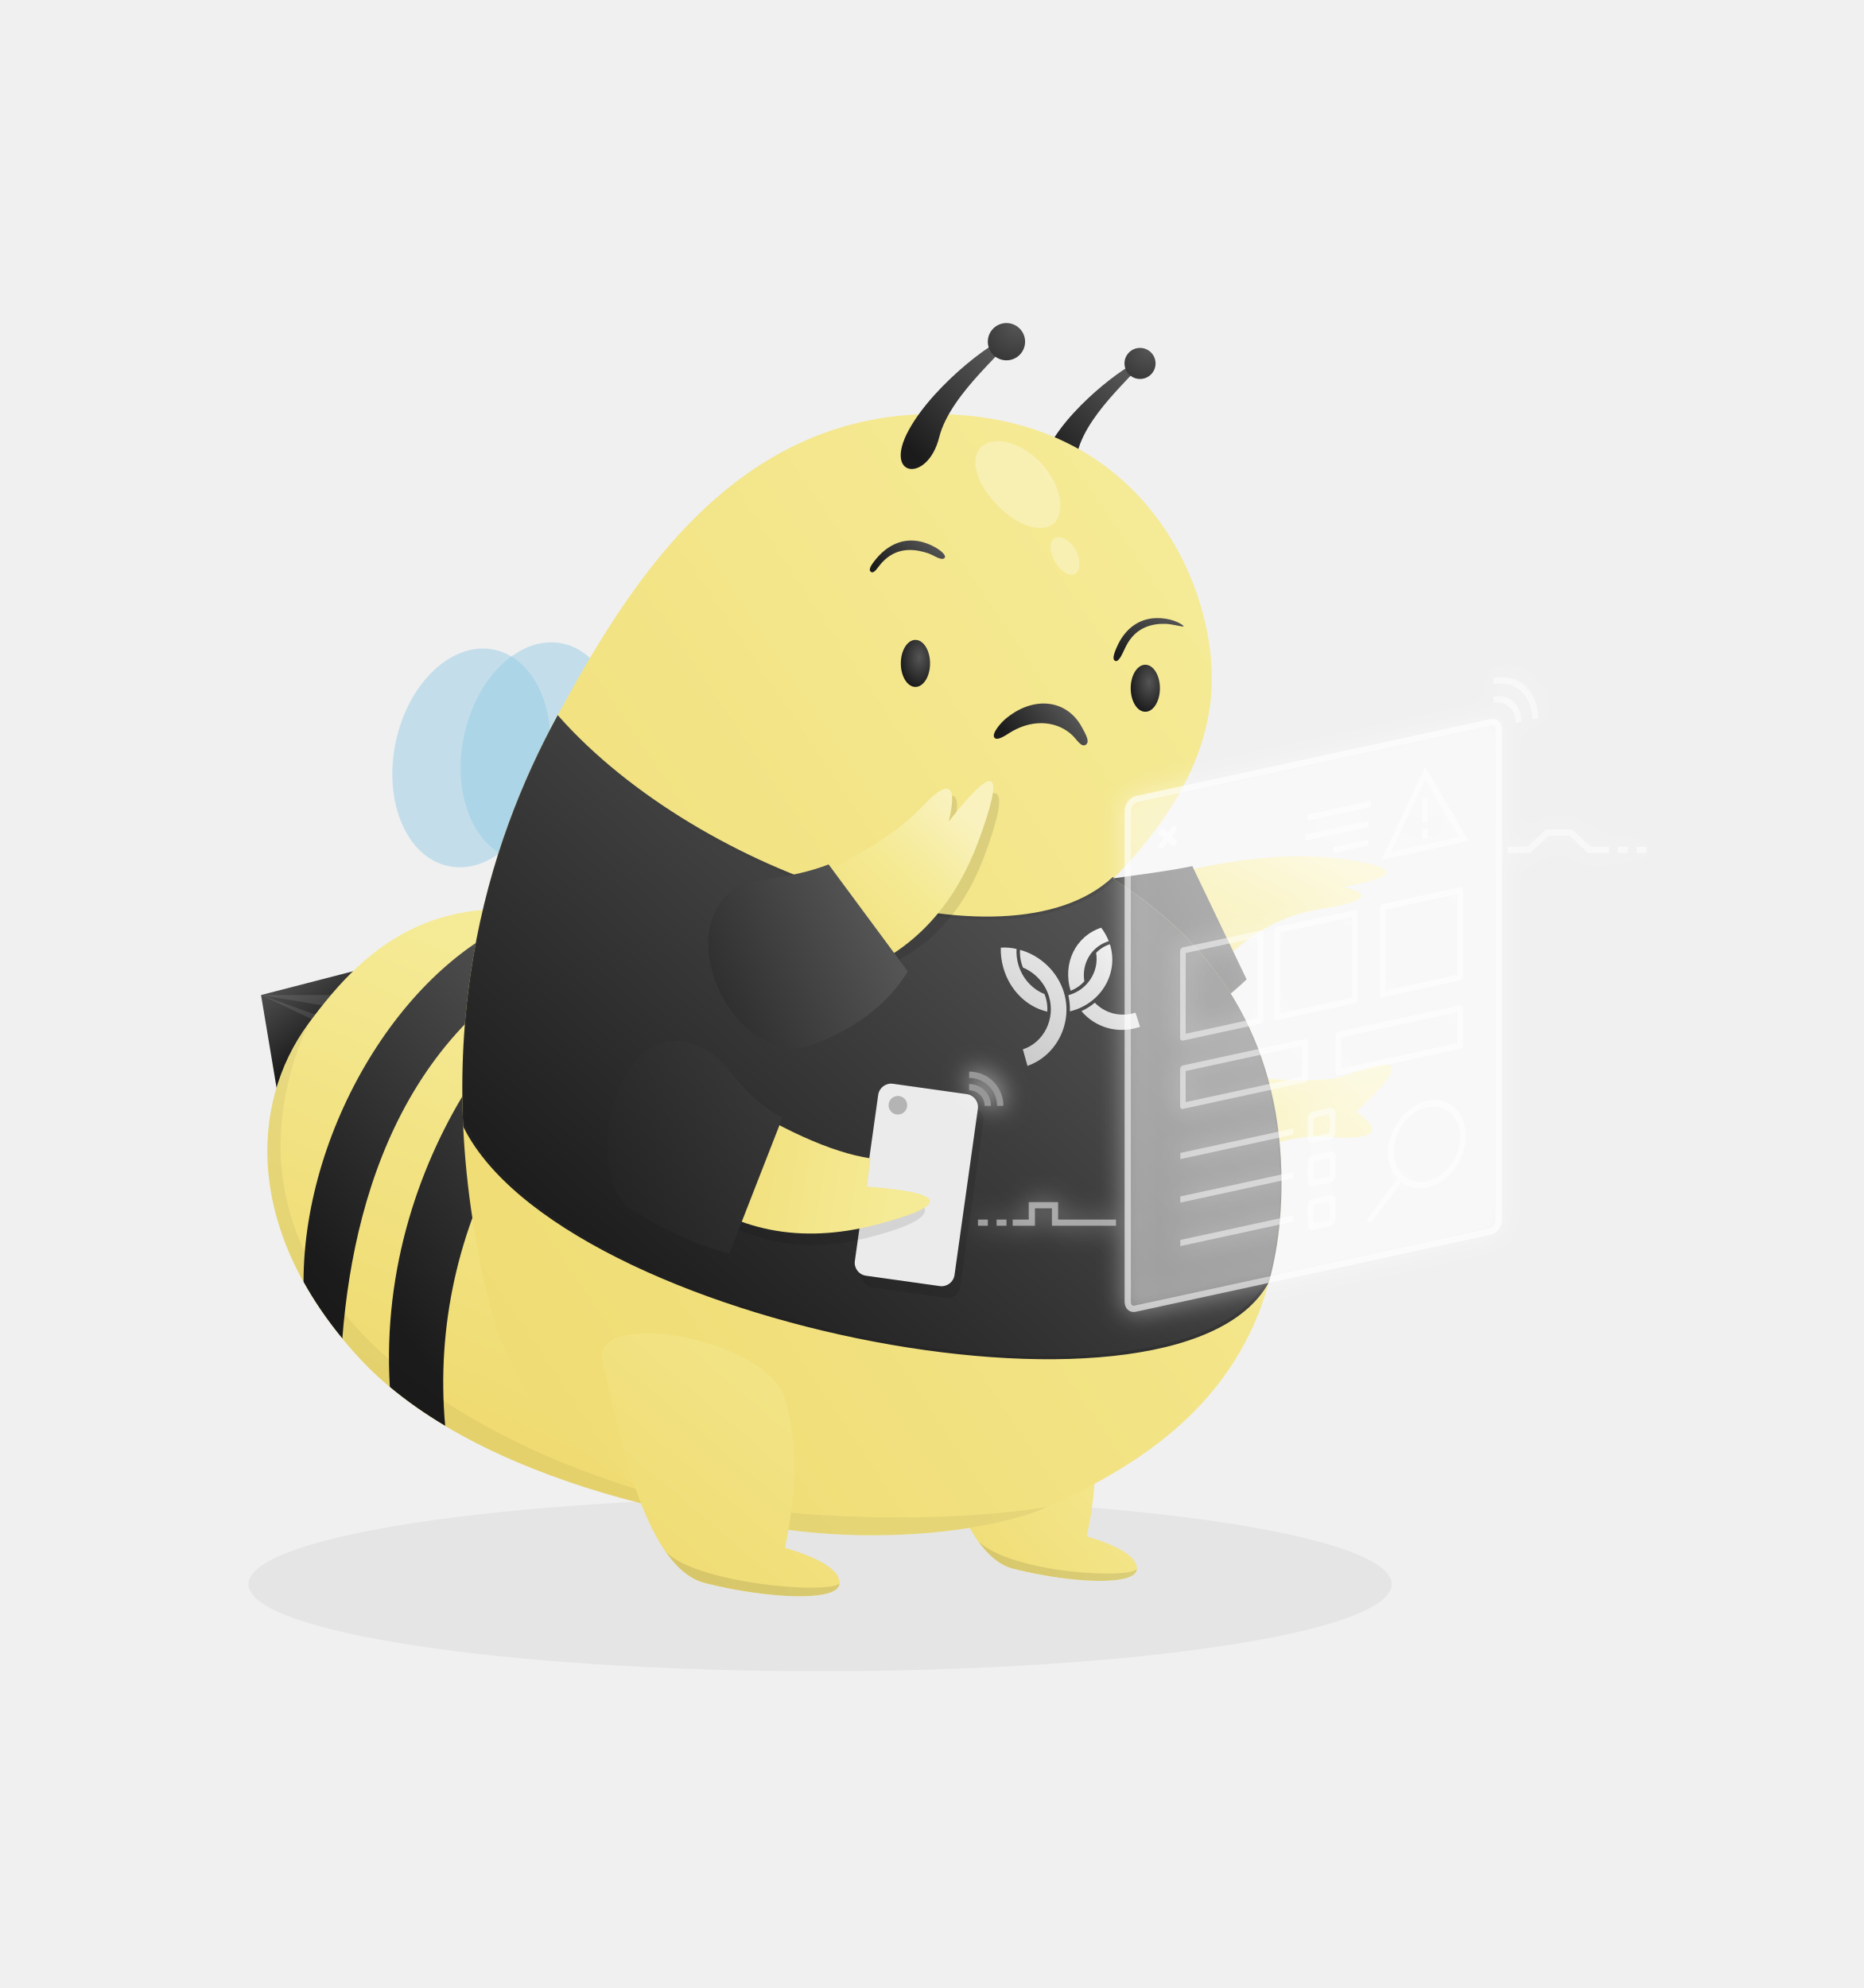
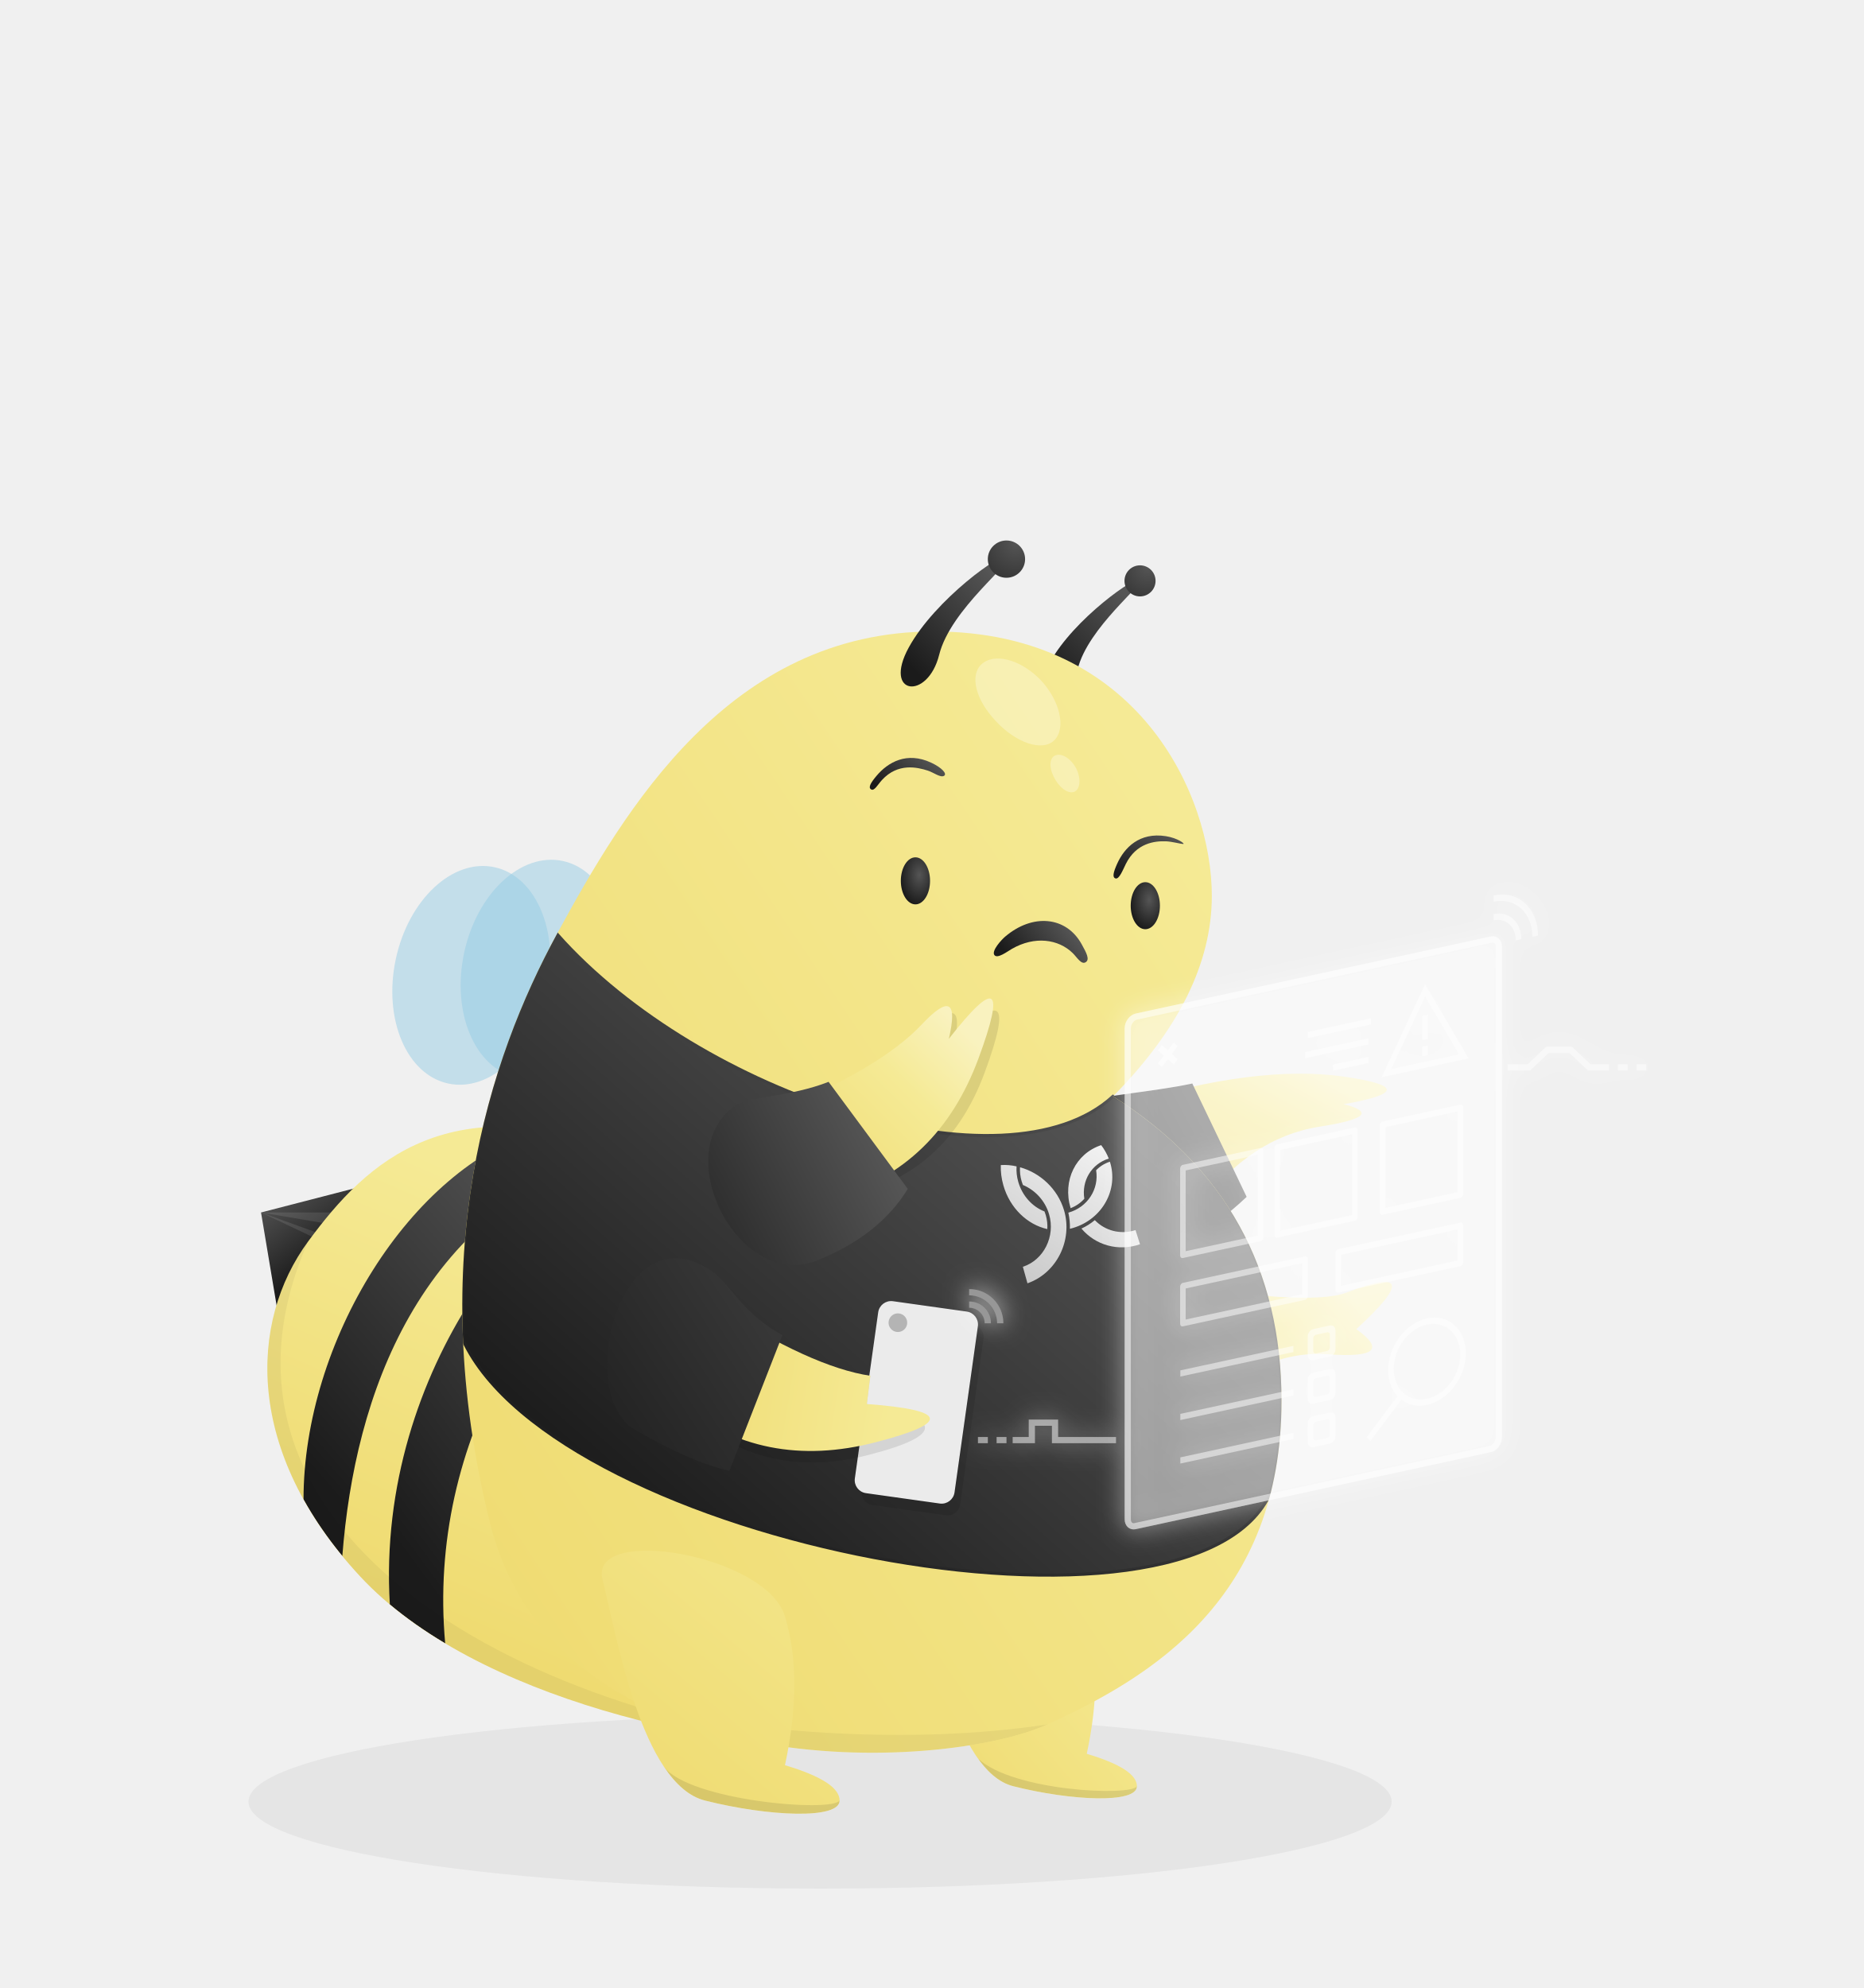
<svg xmlns="http://www.w3.org/2000/svg" xmlns:xlink="http://www.w3.org/1999/xlink" width="300px" height="320px" viewBox="0 0 300 320" version="1.1">
  <defs>
    <linearGradient x1="83.471%" y1="11.92%" x2="0%" y2="90.045%" id="linearGradient-1">
      <stop stop-color="#F5EA95" offset="0%" />
      <stop stop-color="#EFDB71" offset="100%" />
    </linearGradient>
    <path d="M0.97,4.885 C3.028,13.042 6.73,35.165 16.113,37.526 C25.496,39.887 36,40.344 36,37.526 C36,35.647 33.309,33.906 27.927,32.303 C29.767,23.72 29.767,16.388 27.927,10.306 C25.168,1.184 -1.088,-3.272 0.97,4.885 Z" id="path-2" />
    <linearGradient x1="76.032%" y1="6.154%" x2="9.412%" y2="85.346%" id="linearGradient-4">
      <stop stop-color="#555555" offset="0%" />
      <stop stop-color="#1B1B1B" offset="100%" />
    </linearGradient>
    <linearGradient x1="54.34%" y1="23.528%" x2="23.403%" y2="79.765%" id="linearGradient-5">
      <stop stop-color="#F5EA95" offset="0%" />
      <stop stop-color="#EFDB71" offset="100%" />
    </linearGradient>
    <path d="M105.103,100.884 C81.358,100.884 41.498,92.738 22.938,72.713 C4.377,52.688 5.057,31.795 14.602,18.828 C24.146,5.861 37.279,-6.707 67.6,4.948 C97.921,16.604 118.586,33.241 130.219,50.639 C141.852,68.036 128.847,100.884 105.103,100.884 Z" id="path-6" />
    <path d="M105.103,100.884 C81.358,100.884 41.498,92.738 22.938,72.713 C4.377,52.688 5.057,31.795 14.602,18.828 C-6.363,66.363 50.778,96.645 105.103,100.884 Z" id="path-8" />
    <radialGradient cx="76.032%" cy="6.154%" fx="76.032%" fy="6.154%" r="210.721%" id="radialGradient-10">
      <stop stop-color="#555555" offset="0%" />
      <stop stop-color="#1B1B1B" offset="100%" />
    </radialGradient>
    <linearGradient x1="83.471%" y1="11.92%" x2="0%" y2="90.045%" id="linearGradient-11">
      <stop stop-color="#F9F2BF" offset="0%" />
      <stop stop-color="#F5EA95" offset="34.587%" />
      <stop stop-color="#EFDB71" offset="100%" />
    </linearGradient>
    <linearGradient x1="70.56%" y1="0%" x2="-53.548%" y2="57.948%" id="linearGradient-12">
      <stop stop-color="#555555" offset="0%" />
      <stop stop-color="#1B1B1B" offset="100%" />
    </linearGradient>
    <path d="M105.158,75.473 C115.757,64.73 121.057,53.971 121.057,43.195 C121.057,27.031 109.234,0.645 76.309,0.645 C43.383,0.645 26.543,29.318 15.643,49.35 C4.742,69.381 -5.857,101.248 4.893,144.213 C15.643,187.178 77.752,184.221 94.578,176.578 C111.404,168.936 132.275,156.271 132.275,124.459 C132.275,103.251 123.236,86.922 105.158,75.473 Z" id="path-13" />
    <linearGradient x1="77.742%" y1="24.986%" x2="12.38%" y2="83.797%" id="linearGradient-15">
      <stop stop-color="#555555" offset="0%" />
      <stop stop-color="#1B1B1B" offset="100%" />
    </linearGradient>
    <linearGradient x1="8.57%" y1="97.634%" x2="83.663%" y2="1.565%" id="linearGradient-16">
      <stop stop-color="#CACACA" offset="0%" />
      <stop stop-color="#F2F2F2" offset="100%" />
    </linearGradient>
    <linearGradient x1="108.957%" y1="-51.576%" x2="0%" y2="90.045%" id="linearGradient-17">
      <stop stop-color="#F5EA95" offset="0%" />
      <stop stop-color="#EFDB71" offset="100%" />
    </linearGradient>
    <path d="M0.98,5.268 C3.223,14.154 7.256,38.257 17.479,40.829 C27.701,43.401 39.145,43.899 39.145,40.829 C39.145,38.782 36.213,36.885 30.35,35.139 C32.354,25.788 32.354,17.799 30.35,11.174 C27.344,1.235 -1.262,-3.619 0.98,5.268 Z" id="path-18" />
    <radialGradient cx="63.55%" cy="37.281%" fx="63.55%" fy="37.281%" r="104.863%" gradientTransform="translate(0.635505,0.372809),scale(1,0.620899),rotate(90),scale(1,0.638062),translate(-0.635505,-0.372809)" id="radialGradient-20">
      <stop stop-color="#555555" offset="0%" />
      <stop stop-color="#1B1B1B" offset="100%" />
    </radialGradient>
    <linearGradient x1="100%" y1="35.161%" x2="9.412%" y2="85.346%" id="linearGradient-21">
      <stop stop-color="#555555" offset="0%" />
      <stop stop-color="#1B1B1B" offset="100%" />
    </linearGradient>
    <radialGradient cx="76.032%" cy="6.154%" fx="76.032%" fy="6.154%" r="194.803%" id="radialGradient-22">
      <stop stop-color="#555555" offset="0%" />
      <stop stop-color="#1B1B1B" offset="100%" />
    </radialGradient>
    <linearGradient x1="59.917%" y1="-153.082%" x2="50%" y2="148.951%" id="linearGradient-23">
      <stop stop-color="#555555" offset="0%" />
      <stop stop-color="#1B1B1B" offset="100%" />
    </linearGradient>
    <filter x="-6.4%" y="-5.8%" width="111.8%" height="111.5%" filterUnits="objectBoundingBox" id="filter-24">
      <feOffset dx="0" dy="0" in="SourceAlpha" result="shadowOffsetOuter1" />
      <feGaussianBlur stdDeviation="2" in="shadowOffsetOuter1" result="shadowBlurOuter1" />
      <feColorMatrix values="0 0 0 0 1   0 0 0 0 1   0 0 0 0 1  0 0 0 1 0" type="matrix" in="shadowBlurOuter1" result="shadowMatrixOuter1" />
      <feMerge>
        <feMergeNode in="shadowMatrixOuter1" />
        <feMergeNode in="SourceGraphic" />
      </feMerge>
    </filter>
    <path d="M26.81,20.145 L83.963,7.744 C84.949,7.53 85.749,8.252 85.749,9.356 L85.749,88.356 C85.749,89.461 84.949,90.53 83.963,90.744 L26.81,103.145 C25.824,103.359 25.024,102.637 25.024,101.532 L25.024,22.532 C25.024,21.428 25.824,20.359 26.81,20.145 Z" id="path-25" />
  </defs>
  <g id="Icon-Character-Negative" stroke="none" stroke-width="1" fill="none" fill-rule="evenodd">
-     <g id="Character-Illustration" transform="translate(35, 52)">
+     <g id="Character-Illustration" transform="translate(35, 87)">
      <ellipse id="Shade" fill-opacity="0.05" fill="#000000" style="mix-blend-mode: multiply;" cx="97" cy="203" rx="92" ry="14" />
      <g id="Leg-Back" transform="translate(112, 163)">
        <mask id="mask-3" fill="white">
          <use xlink:href="#path-2" />
        </mask>
        <use fill="url(#linearGradient-1)" xlink:href="#path-2" />
        <path d="M10.418,33.068 C12.041,35.345 13.922,36.975 16.113,37.526 C25.496,39.887 36,40.344 36,37.526 C35.047,39.164 16.113,38.364 10.418,33.068 Z" id="Leg-Shade" fill-opacity="0.1" fill="#000000" style="mix-blend-mode: multiply;" mask="url(#mask-3)" />
      </g>
      <g id="Butt" transform="translate(0, 94)">
        <polygon id="Triangle" fill="url(#linearGradient-4)" transform="translate(11.62812, 17.16189) rotate(-57) translate(-11.62812, -17.16189) " points="11.628 11.662 23.628 22.662 -0.372 22.662" />
        <polygon id="Triangle-Copy" fill-opacity="0.1" fill="#FFFFFF" style="mix-blend-mode: lighten;" transform="translate(13.44033, 14.16638) rotate(-57) translate(-13.44033, -14.16638) " points="9.941 8.778 16.94 19.555 14.581 19.509" />
        <polygon id="Triangle-Copy-2" fill-opacity="0.1" fill="#FFFFFF" style="mix-blend-mode: lighten;" transform="translate(11.94375, 15.94574) rotate(-57) translate(-11.94375, -15.94574) " points="10.752 10.843 13.136 21.048 12.091 20.851" />
        <mask id="mask-7" fill="white">
          <use xlink:href="#path-6" />
        </mask>
        <use fill="url(#linearGradient-5)" xlink:href="#path-6" />
        <path d="M20.102,69.468 C17.605,66.431 15.535,63.384 13.856,60.359 C13.856,35.112 30.9,7.061 52.025,0.756 C55.776,1.263 59.877,2.241 64.377,3.777 C32.243,14.183 22.101,43.576 20.102,69.468 Z" id="Path-4-Copy" fill="url(#linearGradient-4)" mask="url(#mask-7)" />
        <path d="M36.659,83.53 C33.453,81.617 30.459,79.532 27.75,77.266 C25.448,38.951 51.892,8.48 67.6,4.948 C70.544,6.08 73.396,7.258 76.159,8.48 C51.892,21.736 33.693,50.86 36.659,83.53 Z" id="Path-4-Copy-2" fill="url(#linearGradient-4)" mask="url(#mask-7)" />
        <mask id="mask-9" fill="white">
          <use xlink:href="#path-8" />
        </mask>
        <use id="Path-4-Copy-3" fill-opacity="0.05" fill="#000000" style="mix-blend-mode: multiply;" xlink:href="#path-8" />
      </g>
      <g id="Wings" transform="translate(25, 49)" fill="#96CCE5" fill-opacity="0.5">
        <ellipse id="Oval" transform="translate(26.86835, 20) rotate(12) translate(-26.86835, -20) " cx="26.868" cy="20" rx="12.439" ry="17.803" />
        <ellipse id="Oval" transform="translate(15.86835, 21) rotate(12) translate(-15.86835, -21) " cx="15.868" cy="21" rx="12.439" ry="17.803" />
      </g>
      <g id="Antenna-Back" transform="translate(132, 4)">
        <path d="M16.647,2.232 C17.295,2.968 8.141,9.966 6.459,16.709 C4.778,23.453 -1.866,22.687 1.988,15.641 C5.842,8.596 15.999,1.496 16.647,2.232 Z" id="Path-5" fill="url(#linearGradient-4)" />
        <circle id="Oval-2" fill="url(#radialGradient-10)" cx="16.5" cy="2.5" r="2.5" />
      </g>
      <g id="Hand-3" transform="translate(132, 85)">
        <path d="M26.02,22.237 C31.496,14.82 37.957,10.527 45.402,9.357 C52.847,8.188 54.143,6.98 49.29,5.734 C58.523,4.109 58.523,2.63 49.29,1.297 C40.057,-0.036 28.355,1.443 14.185,5.734 L26.02,22.237 Z" id="Path-8" fill="url(#linearGradient-11)" />
        <path d="M5.733,5.731 C8.336,4.547 18.594,3.783 24.915,2.408 C24.915,2.408 27.83,8.489 33.661,20.652 C27.83,26.206 21.532,29.608 14.765,30.858 C3.043,33.025 -5.403,10.795 5.733,5.731 Z" id="Path-9" fill="url(#linearGradient-12)" />
      </g>
      <g id="Hand-4" transform="translate(159.9591, 130.8825) rotate(13) translate(-159.9591, -130.8825) translate(133.4591, 112.3825)">
        <path d="M27.325,28.042 C31.617,20.093 37.485,15.534 44.93,14.365 C52.374,13.195 53.52,11.544 48.367,9.409 C54.638,0.288 53.673,-1.497 45.472,4.055 C41.9,6.473 31.163,8.258 13.261,9.409 L27.325,28.042 Z" id="Path-8" fill="url(#linearGradient-11)" />
        <path d="M7.733,8.731 C10.336,7.547 20.594,6.783 26.915,5.408 C26.915,5.408 29.83,11.489 35.661,23.652 C29.83,29.206 23.532,32.608 16.765,33.858 C5.043,36.025 -3.403,13.795 7.733,8.731 Z" id="Path-9" fill="url(#linearGradient-12)" transform="translate(19.09033, 19.70713) rotate(10) translate(-19.09033, -19.70713) " />
      </g>
      <g id="Body" transform="translate(39, 14)">
        <mask id="mask-14" fill="white">
          <use xlink:href="#path-13" />
        </mask>
        <use fill="url(#linearGradient-1)" xlink:href="#path-13" />
        <path d="M31.26,174.375 C53.88,184.503 83.697,181.52 94.578,176.578 C72.09,179.981 47.358,177.703 31.26,174.375 Z" id="Body-Shade" fill-opacity="0.05" fill="#000000" style="mix-blend-mode: multiply;" mask="url(#mask-14)" />
        <path d="M95.329,18.467 C97.589,16.885 96.965,12.53 93.936,8.934 C90.906,5.468 86.619,4.077 84.359,5.633 C82.099,7.106 82.722,10.975 85.752,14.467 C88.781,18.089 93.069,19.967 95.329,18.467 Z" id="Oval-6" fill-opacity="0.3" fill="#FFFFFF" style="mix-blend-mode: overlay;" mask="url(#mask-14)" />
        <path d="M99.546,26.028 C100.429,25.41 100.185,23.71 99.002,22.305 C97.819,20.952 96.144,20.409 95.262,21.016 C94.379,21.592 94.623,23.102 95.806,24.466 C96.989,25.881 98.663,26.614 99.546,26.028 Z" id="Oval-6-Copy" fill-opacity="0.3" fill="#FFFFFF" style="mix-blend-mode: overlay;" mask="url(#mask-14)" transform="translate(97.40394, 23.5) rotate(14) translate(-97.40394, -23.5) " />
        <path d="M105.158,75.473 C87.951,91.291 38.751,75.473 15.643,49.35 C7.408,64.483 -0.655,86.371 0.528,114.695 C15.643,147.434 118.56,167.189 130.578,139.133 C131.668,134.752 132.275,129.884 132.275,124.459 C132.275,88.254 105.158,75.473 105.158,75.473 Z" id="Tee" stroke="url(#linearGradient-4)" stroke-width="0.5" fill="url(#linearGradient-15)" mask="url(#mask-14)" />
        <path d="M94.193,93.485 C94.245,93.684 94.29,93.887 94.324,94.093 C94.451,94.869 94.434,95.631 94.296,96.355 C91.194,95.248 88.73,92.276 88.136,88.505 C87.955,87.363 87.959,86.254 88.123,85.215 C88.975,85.263 89.813,85.443 90.615,85.732 C90.462,86.527 90.444,87.382 90.587,88.264 C90.963,90.585 92.362,92.493 94.193,93.485 Z M91.132,88.21 C91.003,87.421 91.016,86.655 91.15,85.942 C94.25,87.229 96.732,90.116 97.336,93.657 C98.178,98.669 94.908,103.582 90.062,104.629 L89.651,101.9 C93.129,101.217 95.473,97.687 94.871,94.014 C94.496,91.75 93.093,89.871 91.263,88.828 C91.21,88.626 91.167,88.42 91.132,88.21 Z M99.76,96.941 C100.588,96.679 101.36,96.311 102.063,95.856 C103.467,97.737 105.873,98.73 108.37,98.245 L108.809,100.599 C105.158,101.379 101.654,99.85 99.76,96.941 Z M105.499,86.293 C102.631,86.821 100.698,89.298 100.806,92.234 C100.145,92.814 99.338,93.248 98.428,93.471 C97.647,88.88 100.329,84.839 104.552,84 C104.969,84.716 105.29,85.485 105.499,86.293 Z M97.98,94.143 C101.163,93.669 103.373,90.966 103.25,87.915 C103.907,87.377 104.71,86.992 105.618,86.817 C106.498,91.451 103.264,95.866 98.411,96.684 C98.245,96.712 98.079,96.735 97.914,96.753 C98.043,95.907 98.064,95.032 97.98,94.143 Z" id="Modus-Icon" fill="url(#linearGradient-16)" mask="url(#mask-14)" transform="translate(98.40458, 94.31459) rotate(-7) translate(-98.40458, -94.31459) " />
      </g>
      <g id="Leg-Front" transform="translate(61, 162)">
        <mask id="mask-19" fill="white">
          <use xlink:href="#path-18" />
        </mask>
        <use fill="url(#linearGradient-17)" xlink:href="#path-18" />
        <path d="M10.86,35.373 C12.72,38.166 14.903,40.181 17.479,40.829 C27.701,43.401 39.145,43.899 39.145,40.829 C37.794,42.784 14.903,40.829 10.86,35.373 Z" id="Leg-Shade" fill-opacity="0.1" fill="#000000" style="mix-blend-mode: multiply;" mask="url(#mask-19)" />
      </g>
      <g id="Face" transform="translate(105, 35)">
        <ellipse id="Eye-1" fill="url(#radialGradient-20)" cx="7.351" cy="19.786" rx="2.351" ry="3.786" />
        <path d="M1.96,3.558 C1.261,4.321 0.736,5.374 0.219,5.071 C-0.297,4.767 0.142,4.012 1.081,2.891 C2.939,0.673 5.977,-1.051 9.865,0.755 C11.621,1.57 12.513,2.579 11.938,2.891 C11.363,3.203 10.27,2.34 9.345,2.042 C7.659,1.497 4.525,0.755 1.96,3.558 Z" id="Brow-1" fill="url(#linearGradient-21)" fill-rule="nonzero" />
        <ellipse id="Eye-2" fill="url(#radialGradient-20)" cx="44.351" cy="23.786" rx="2.351" ry="3.786" />
        <path d="M40.871,16.078 C40.172,16.841 39.169,18.171 38.652,17.868 C38.136,17.565 38.575,16.81 39.514,15.689 C41.372,13.471 44.41,11.747 48.298,13.552 C50.054,14.368 50.99,15.635 50.629,15.532 C50.268,15.428 48.995,14.646 48.07,14.347 C46.384,13.802 43.437,13.274 40.871,16.078 Z" id="Brow-2" fill="url(#linearGradient-21)" fill-rule="nonzero" transform="translate(44.56954, 15.35515) rotate(-16) translate(-44.56954, -15.35515) " />
        <path d="M23.406,32.863 C22.902,33.558 21.939,35.325 21.236,34.888 C20.532,34.45 21.284,32.201 21.63,31.48 C24.129,26.266 29.247,24.477 33.371,27.586 C34.646,28.547 35.606,29.29 35.142,29.977 C34.679,30.664 33.541,29.815 32.646,29.481 C29.637,28.359 25.925,29.396 23.406,32.863 Z" id="Mouth-Upset" fill="url(#linearGradient-4)" fill-rule="nonzero" transform="translate(28.10295, 30.5056) rotate(24) translate(-28.10295, -30.5056) " />
      </g>
      <g id="Antenna-Front" transform="translate(109, 0)">
        <path d="M18.328,2.54 C19.21,3.465 9.014,11.008 7.172,18.393 C5.33,25.778 -1.945,24.939 2.275,17.224 C6.496,9.508 17.446,1.614 18.328,2.54 Z" id="Path-5" fill="url(#linearGradient-4)" />
        <circle id="Oval-2" fill="url(#radialGradient-22)" cx="18" cy="3" r="3" />
      </g>
      <g id="Hand-1" transform="translate(79, 73)">
        <path d="M11.099,18.782 C22.796,14.932 30.825,10.689 35.186,6.055 C39.546,1.42 40.972,2.206 39.464,8.413 C47.146,-0.471 48.823,0.939 44.496,12.642 C40.169,24.345 32.131,31.047 20.382,32.749 L11.099,18.782 Z" id="Path-8-Copy-2" fill-opacity="0.1" fill="#000000" style="mix-blend-mode: multiply;" />
        <path d="M11.099,18.782 C22.229,14.186 29.974,9.571 34.334,4.936 C38.694,0.302 40.158,1.062 38.726,7.217 C46.236,-2.387 47.828,-1.337 43.501,10.366 C39.174,22.069 31.468,29.53 20.382,32.749 L11.099,18.782 Z" id="Path-8" fill="url(#linearGradient-11)" />
        <path d="M4.733,17.731 C6.654,16.53 13.28,16.53 19.37,14.139 C19.37,14.139 23.619,19.882 32.118,31.369 C29.099,36.331 24.258,40.164 17.594,42.868 C4.733,48.089 -6.768,24.915 4.733,17.731 Z" id="Path-9" fill="url(#linearGradient-12)" />
      </g>
      <g id="Hand-2" transform="translate(94.89002, 136.3908) rotate(-26) translate(-94.89002, -136.3908) translate(62.39002, 105.8908)">
        <g id="Phone" transform="translate(47.56963, 41.71186) rotate(34) translate(-47.56963, -41.71186) translate(38.56963, 25.21186)">
          <rect id="Rectangle-2-Copy" fill-opacity="0.1" fill="#000000" style="mix-blend-mode: multiply;" x="1.269" y="1.841" width="16" height="31" rx="2" />
          <rect id="Rectangle-2" stroke="#EBEBEB" stroke-width="0.2" fill="#EBEBEB" x="0" y="0" width="16" height="31" rx="2" />
          <circle id="Oval-5" fill="#B4B4B4" cx="3.27" cy="3.215" r="1.5" />
        </g>
        <path d="M11.238,31.001 C22.477,26.406 30.299,21.791 34.702,17.156 C34.702,17.156 35.835,18.179 38.102,20.224 C47.08,11.433 49.384,12.888 45.015,24.592 C40.645,36.295 32.511,43.087 20.612,44.969 L11.238,31.001 Z" id="Path-8-Copy-3" fill-opacity="0.1" fill="#000000" style="mix-blend-mode: multiply;" transform="translate(29.19913, 29.76816) rotate(81) translate(-29.19913, -29.76816) " />
        <path d="M12.32,31.126 C23.559,26.531 31.381,21.916 35.784,17.281 C35.784,17.281 36.917,18.304 39.184,20.349 C47.459,10.221 49.412,11.008 45.042,22.711 C40.672,34.414 32.89,41.875 21.694,45.094 L12.32,31.126 Z" id="Path-8-Copy" fill="url(#linearGradient-1)" transform="translate(29.81339, 29.19744) rotate(81) translate(-29.81339, -29.19744) " />
        <path d="M7.122,8.198 C10.243,7.056 15.753,8.036 21.948,4.832 C21.948,4.832 26.283,11.341 34.953,24.357 C31.652,27.367 26.705,30.36 20.11,33.335 C9.663,36.775 -9.533,14.292 7.122,8.198 Z" id="Path-9-Copy" fill="url(#linearGradient-23)" transform="translate(17.76858, 19.26174) rotate(81) translate(-17.76858, -19.26174) " />
      </g>
      <g id="Interface" filter="url(#filter-24)" transform="translate(121, 56)">
        <g id="Rectangle-5-Copy-2">
          <use fill-opacity="0.3" fill="#FFFFFF" fill-rule="evenodd" style="mix-blend-mode: overlay;" xlink:href="#path-25" />
          <path stroke-opacity="0.5" stroke="#FFFFFF" stroke-width="1" d="M26.916,20.633 C26.168,20.796 25.524,21.656 25.524,22.532 L25.524,101.532 C25.524,102.331 26.044,102.799 26.704,102.656 L83.857,90.255 C84.606,90.093 85.249,89.233 85.249,88.356 L85.249,9.356 C85.249,8.558 84.73,8.089 84.069,8.232 L26.916,20.633 Z" stroke-linejoin="square" />
        </g>
        <path d="M64.581,88.949 L63.949,88.383 L68.941,81.737 C68.006,80.722 67.442,79.263 67.442,77.536 C67.442,73.688 70.241,69.961 73.693,69.212 C77.146,68.463 79.944,70.975 79.944,74.823 C79.944,78.671 77.146,82.398 73.693,83.147 C72.112,83.49 70.669,83.149 69.568,82.309 L64.581,88.949 Z M32.923,24.818 L33.559,25.384 L32.606,26.647 L33.559,27.496 L32.923,28.337 L31.971,27.488 L31.018,28.751 L30.382,28.185 L31.335,26.922 L30.382,26.073 L31.018,25.232 L31.971,26.081 L32.923,24.818 Z M80.391,27.363 L66.387,30.402 L73.389,15.446 L80.391,27.363 Z M73.389,17.436 L67.943,29.069 L78.835,26.705 L73.389,17.436 Z M72.94,20.52 L73.838,20.325 L73.838,24.234 L72.94,24.429 L72.94,20.52 Z M72.94,25.496 L73.838,25.301 L73.838,26.875 L72.94,27.07 L72.94,25.496 Z M54.494,24.11 L54.494,23.115 L64.686,20.903 L64.686,21.898 L54.494,24.11 Z M54.079,27.336 L54.079,26.34 L64.271,24.129 L64.271,25.124 L54.079,27.336 Z M58.571,29.347 L58.571,28.351 L64.271,27.115 L64.271,28.11 L58.571,29.347 Z M33.99,78.582 L33.99,77.587 L52.184,73.639 L52.184,74.634 L33.99,78.582 Z M33.99,85.582 L33.99,84.587 L52.184,80.639 L52.184,81.634 L33.99,85.582 Z M33.99,92.582 L33.99,91.587 L52.184,87.639 L52.184,88.634 L33.99,92.582 Z M55.387,70.944 L58.066,70.363 C58.559,70.256 58.959,70.617 58.959,71.169 L58.959,74.169 C58.959,74.722 58.559,75.256 58.066,75.363 L55.387,75.944 C54.893,76.051 54.494,75.69 54.494,75.138 L54.494,72.138 C54.494,71.586 54.893,71.051 55.387,70.944 Z M55.387,77.944 L58.066,77.363 C58.559,77.256 58.959,77.617 58.959,78.169 L58.959,81.169 C58.959,81.722 58.559,82.256 58.066,82.363 L55.387,82.944 C54.893,83.051 54.494,82.69 54.494,82.138 L54.494,79.138 C54.494,78.586 54.893,78.051 55.387,77.944 Z M55.387,84.944 L58.066,84.363 C58.559,84.256 58.959,84.617 58.959,85.169 L58.959,88.169 C58.959,88.722 58.559,89.256 58.066,89.363 L55.387,89.944 C54.893,90.051 54.494,89.69 54.494,89.138 L54.494,86.138 C54.494,85.586 54.893,85.051 55.387,84.944 Z M55.833,71.847 C55.587,71.901 55.387,72.168 55.387,72.444 L55.387,74.444 C55.387,74.72 55.587,74.901 55.833,74.847 L57.619,74.46 C57.866,74.406 58.066,74.139 58.066,73.863 L58.066,71.863 C58.066,71.587 57.866,71.406 57.619,71.46 L55.833,71.847 Z M55.833,78.847 C55.587,78.901 55.387,79.168 55.387,79.444 L55.387,81.444 C55.387,81.72 55.587,81.901 55.833,81.847 L57.619,81.46 C57.866,81.406 58.066,81.139 58.066,80.863 L58.066,78.863 C58.066,78.587 57.866,78.406 57.619,78.46 L55.833,78.847 Z M55.833,85.847 C55.587,85.901 55.387,86.168 55.387,86.444 L55.387,88.444 C55.387,88.72 55.587,88.901 55.833,88.847 L57.619,88.46 C57.866,88.406 58.066,88.139 58.066,87.863 L58.066,85.863 C58.066,85.587 57.866,85.406 57.619,85.46 L55.833,85.847 Z M73.693,82.151 C76.653,81.509 79.051,78.315 79.051,75.017 C79.051,71.719 76.653,69.565 73.693,70.208 C70.734,70.85 68.335,74.044 68.335,77.342 C68.335,80.64 70.734,82.793 73.693,82.151 Z M66.996,51.425 L78.605,48.906 L78.605,35.906 L66.996,38.425 L66.996,51.425 Z M66.549,37.522 L79.051,34.81 C79.298,34.756 79.498,34.937 79.498,35.213 L79.498,49.213 C79.498,49.489 79.298,49.756 79.051,49.81 L66.549,52.522 C66.303,52.576 66.103,52.395 66.103,52.119 L66.103,38.119 C66.103,37.843 66.303,37.576 66.549,37.522 Z M50.029,55.107 L61.638,52.588 L61.638,39.588 L50.029,42.107 L50.029,55.107 Z M49.582,41.204 L62.084,38.491 C62.331,38.438 62.531,38.618 62.531,38.894 L62.531,52.894 C62.531,53.17 62.331,53.438 62.084,53.491 L49.582,56.204 C49.336,56.257 49.136,56.077 49.136,55.801 L49.136,41.801 C49.136,41.524 49.336,41.257 49.582,41.204 Z M34.847,58.401 L46.457,55.882 L46.457,42.882 L34.847,45.401 L34.847,58.401 Z M34.401,44.498 L46.903,41.785 C47.15,41.732 47.35,41.912 47.35,42.188 L47.35,56.188 C47.35,56.464 47.15,56.732 46.903,56.785 L34.401,59.498 C34.154,59.551 33.954,59.371 33.954,59.095 L33.954,45.095 C33.954,44.818 34.154,44.551 34.401,44.498 Z M34.847,64.401 L34.847,69.401 L53.601,65.332 L53.601,60.332 L34.847,64.401 Z M34.401,63.498 L54.047,59.235 C54.294,59.181 54.494,59.362 54.494,59.638 L54.494,65.638 C54.494,65.914 54.294,66.181 54.047,66.235 L34.401,70.498 C34.154,70.551 33.954,70.371 33.954,70.095 L33.954,64.095 C33.954,63.818 34.154,63.551 34.401,63.498 Z M59.852,58.975 L59.852,63.975 L78.605,59.906 L78.605,54.906 L59.852,58.975 Z M59.405,58.072 L79.051,53.81 C79.298,53.756 79.498,53.937 79.498,54.213 L79.498,60.213 C79.498,60.489 79.298,60.756 79.051,60.81 L59.405,65.072 C59.159,65.126 58.959,64.945 58.959,64.669 L58.959,58.669 C58.959,58.393 59.159,58.126 59.405,58.072 Z M88.874,8.178 L87.981,8.372 C87.981,6.163 86.382,4.719 84.409,5.147 L84.409,4.147 C86.875,3.612 88.874,5.417 88.874,8.178 Z M91.553,7.597 L90.66,7.791 C90.66,3.925 87.862,1.398 84.409,2.147 L84.409,1.147 C88.355,0.291 91.553,3.179 91.553,7.597 Z" id="Panel-Copy-2" fill-opacity="0.5" fill="#FFFFFF" fill-rule="nonzero" style="mix-blend-mode: overlay;" />
        <polyline id="Path-11" stroke-opacity="0.5" stroke="#FFFFFF" points="23.637 88.807 13.818 88.807 13.818 86 10.086 86 10.086 88.807 7 88.807" />
        <path d="M6.005,88.807 L4.411,88.807" id="Path-11-Copy" stroke-opacity="0.5" stroke="#FFFFFF" />
        <path d="M3.005,88.807 L1.411,88.807" id="Path-11-Copy-2" stroke-opacity="0.5" stroke="#FFFFFF" />
        <polyline id="Path-11-Copy-5" stroke-opacity="0.5" stroke="#FFFFFF" points="103.005 28.807 99.818 28.807 96.818 26 93.086 26 90.086 28.807 86.664 28.807" />
        <path d="M109.005,28.807 L107.411,28.807" id="Path-11-Copy-4" stroke-opacity="0.5" stroke="#FFFFFF" />
        <path d="M106.005,28.807 L104.411,28.807" id="Path-11-Copy-3" stroke-opacity="0.5" stroke="#FFFFFF" />
        <path d="M3,70 C3,68.343 1.657,67 0,67" id="Oval-7" stroke="#979797" />
        <path d="M5,70 C5,67.239 2.761,65 0,65" id="Oval-7" stroke="#979797" />
      </g>
    </g>
  </g>
</svg>
